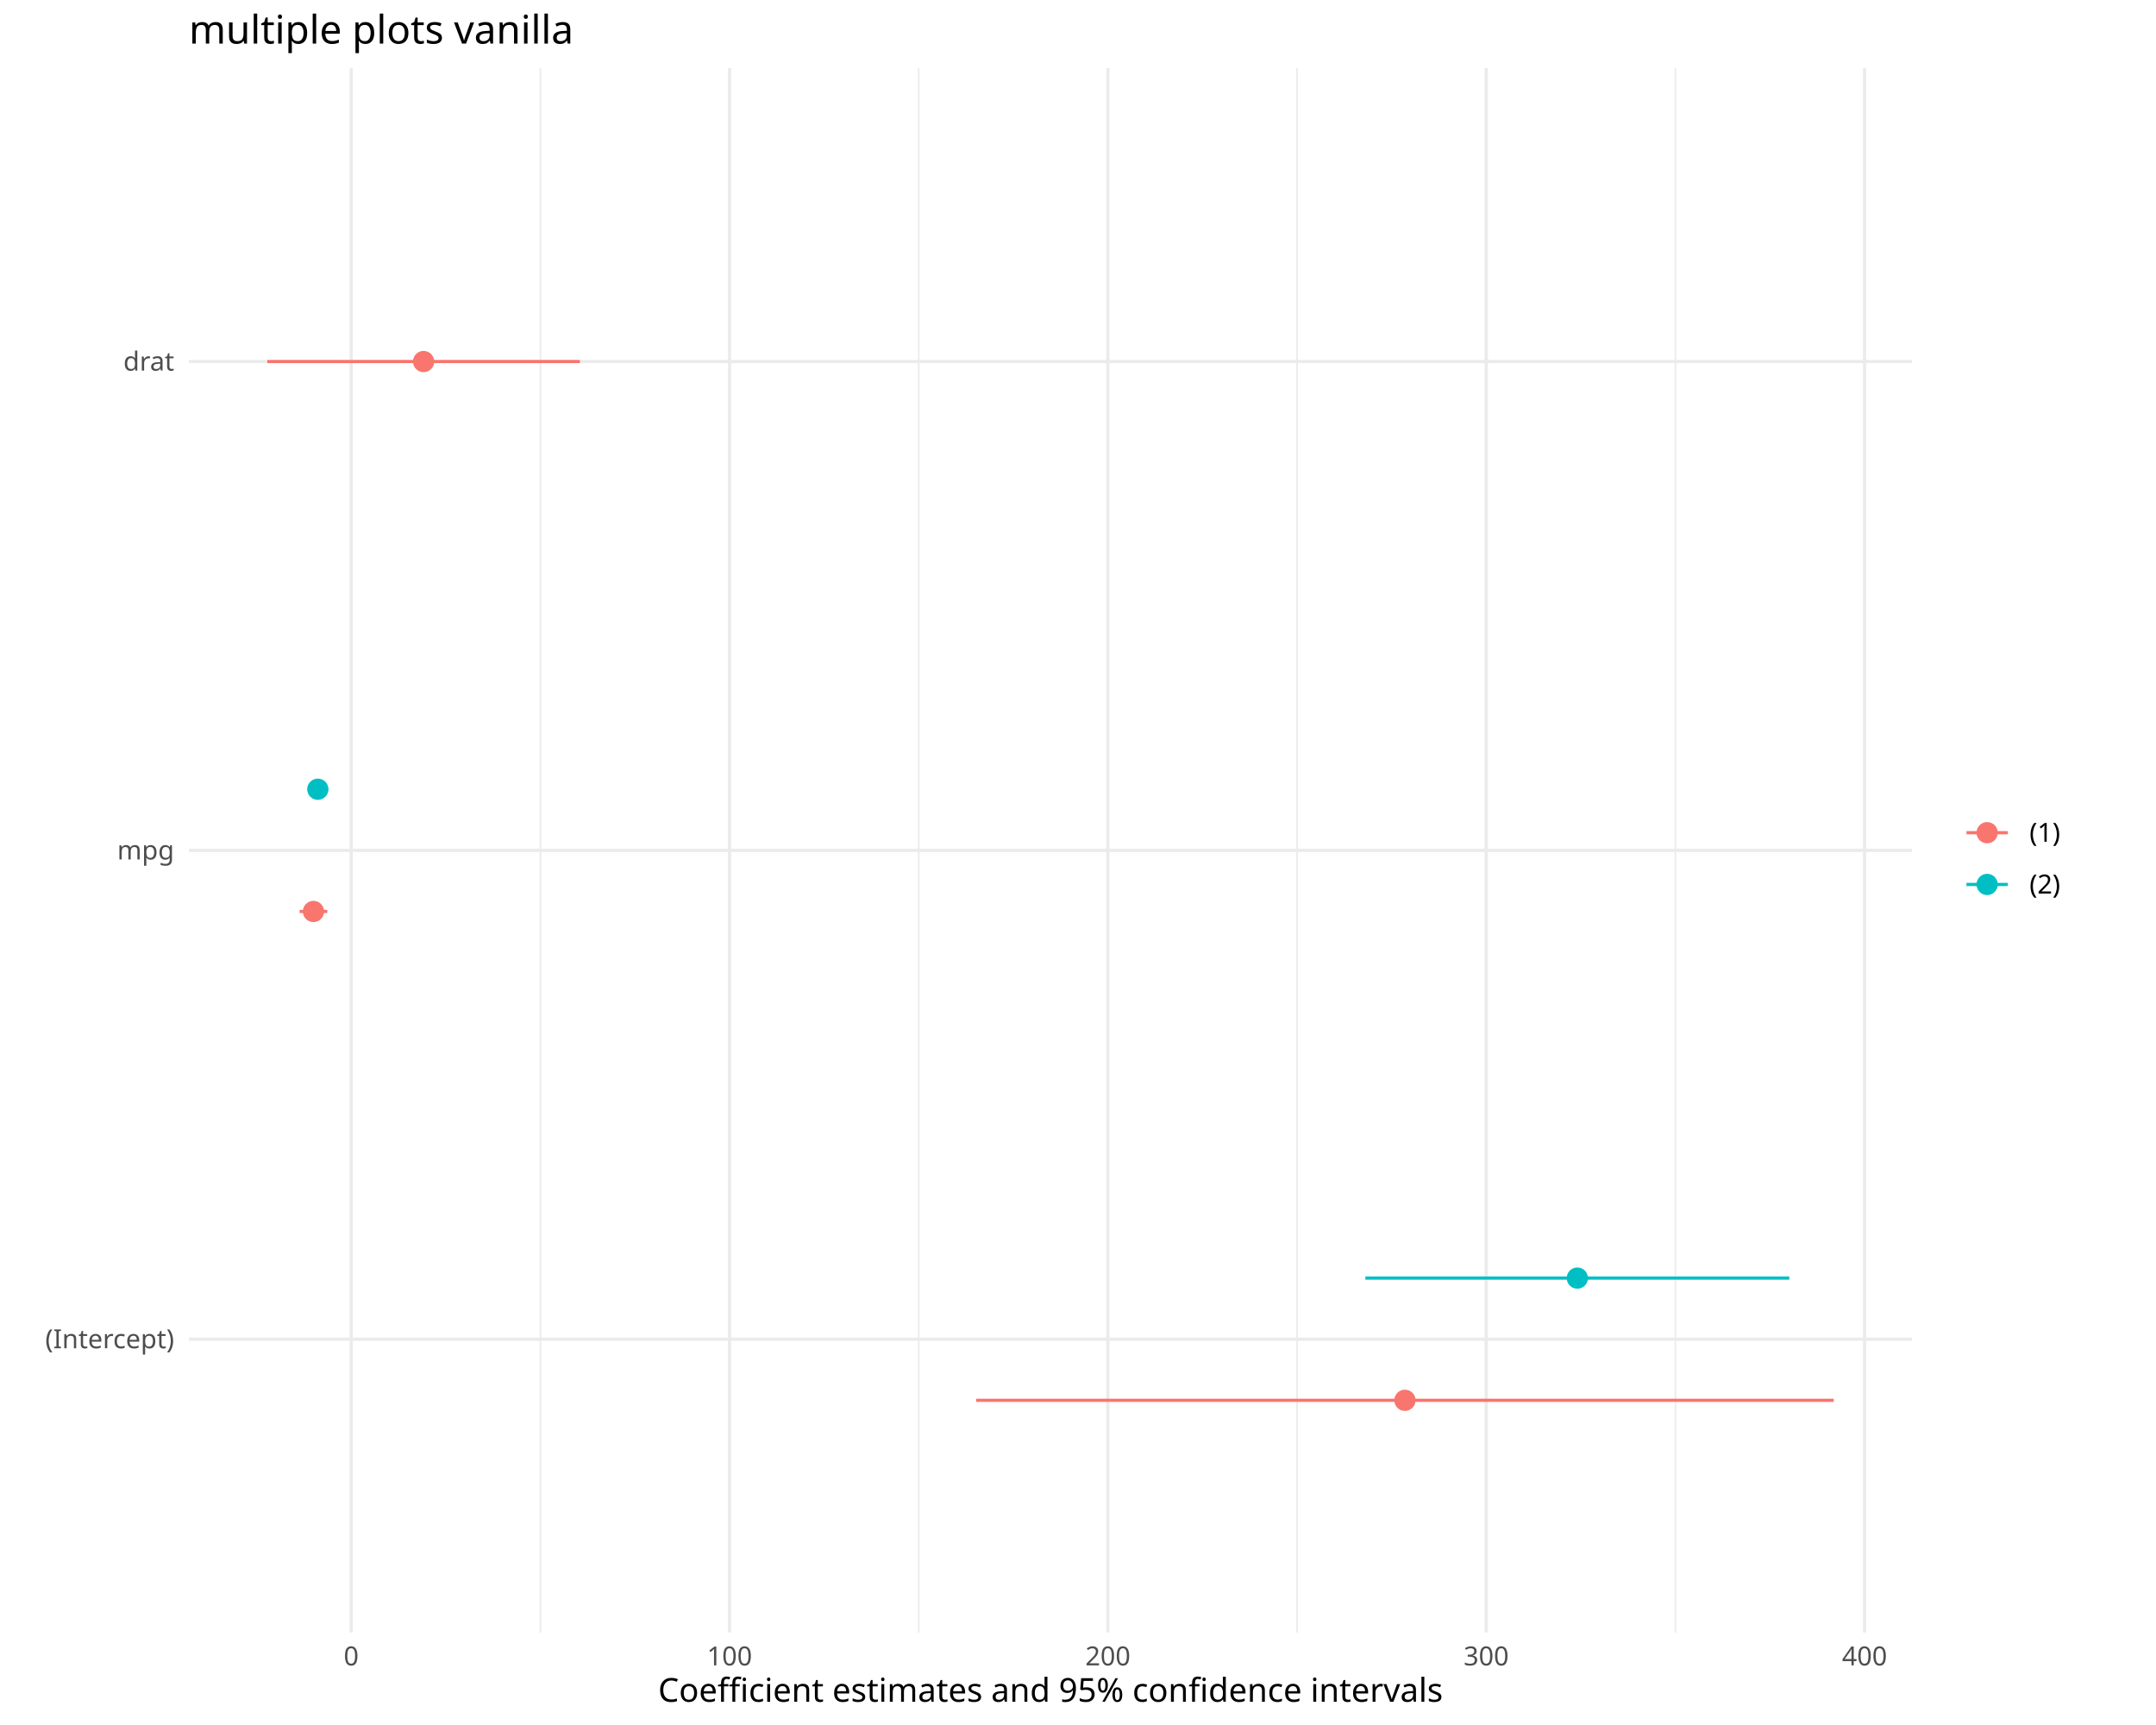
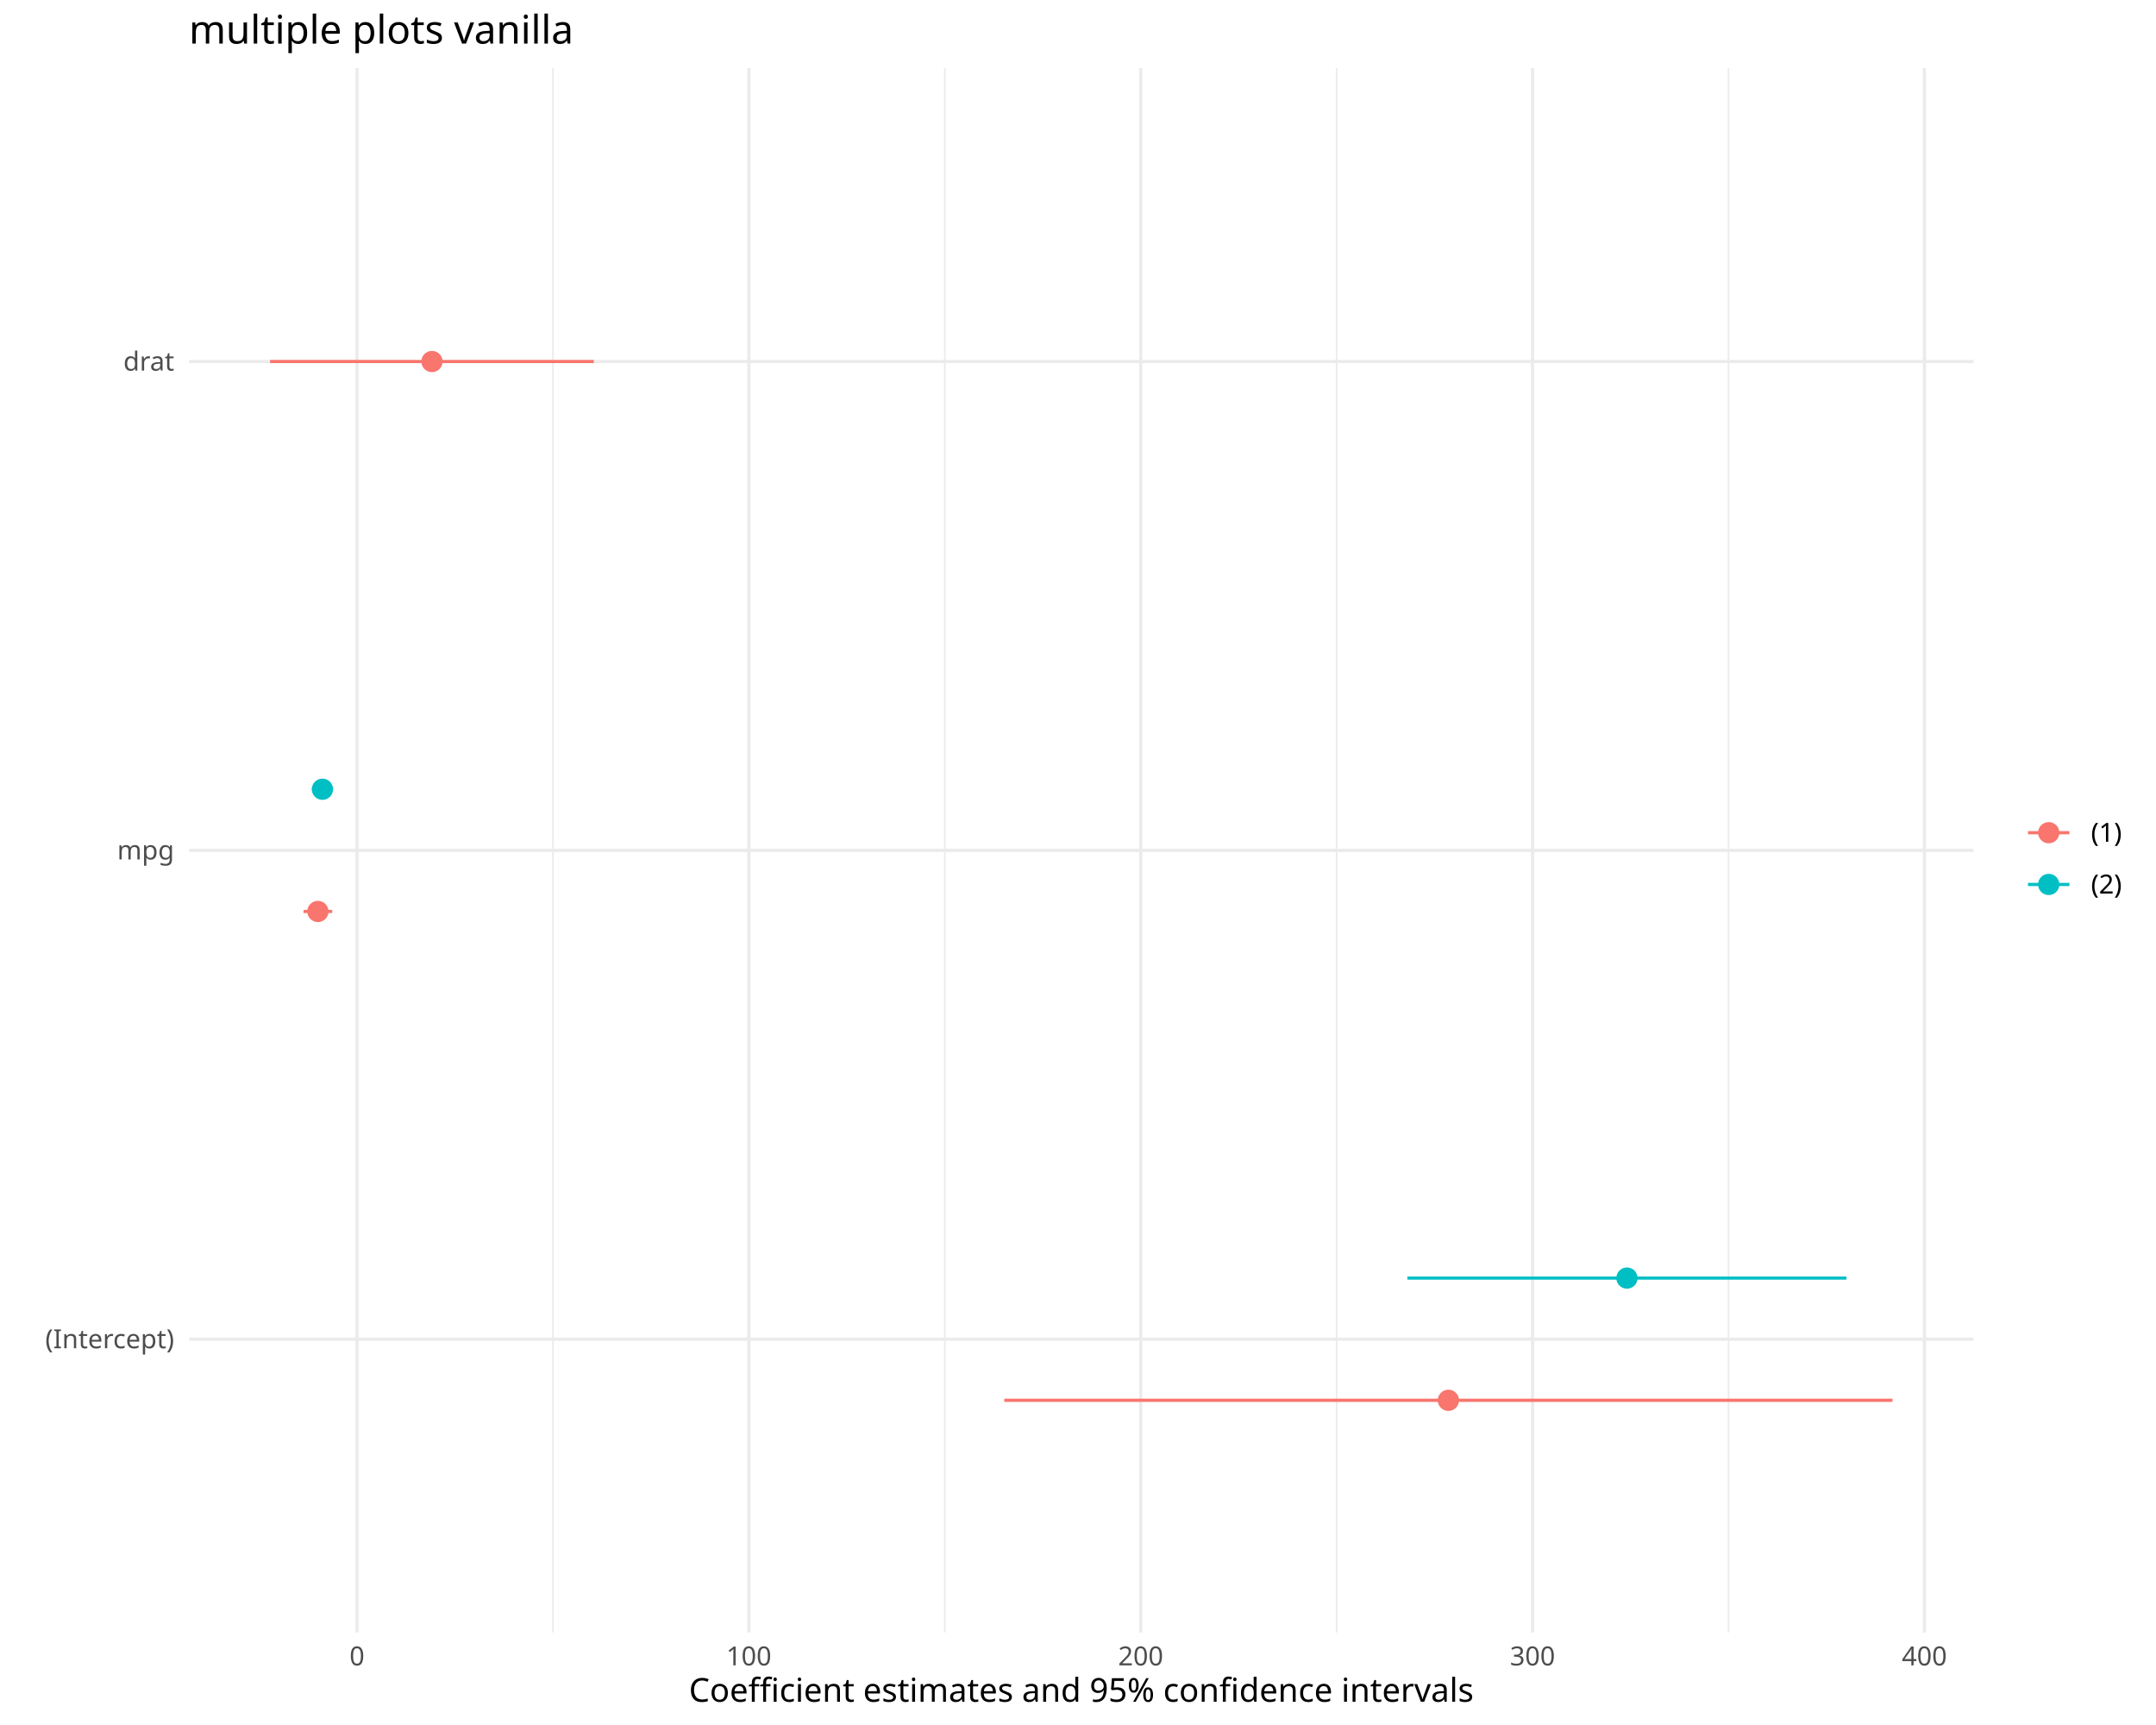
<svg xmlns="http://www.w3.org/2000/svg" class="svglite" data-engine-version="2.0" width="720.00pt" height="576.00pt" viewBox="0 0 720.00 576.00">
  <defs>
    <style type="text/css">
    .svglite line, .svglite polyline, .svglite polygon, .svglite path, .svglite rect, .svglite circle {
      fill: none;
      stroke: #000000;
      stroke-linecap: round;
      stroke-linejoin: round;
      stroke-miterlimit: 10.00;
    }
  </style>
  </defs>
  <rect width="100%" height="100%" style="stroke: none; fill: #FFFFFF;" />
  <defs>
    <clipPath id="cpMC4wMHw3MjAuMDB8MC4wMHw1NzYuMDA=">
      <rect x="0.00" y="0.00" width="720.00" height="576.00" />
    </clipPath>
  </defs>
  <g clip-path="url(#cpMC4wMHw3MjAuMDB8MC4wMHw1NzYuMDA=)">
</g>
  <defs>
-     <clipPath id="cpNjMuMTF8NjM4LjUzfDIyLjc4fDU0NS4xMQ==">
-       <rect x="63.11" y="22.78" width="575.42" height="522.33" />
+     <clipPath id="cpNjMuMTF8NjU5LjA5fDIyLjc4fDU0NS4xMQ==">
+       <rect x="63.11" y="22.78" width="595.98" height="522.33" />
    </clipPath>
  </defs>
-   <g clip-path="url(#cpNjMuMTF8NjM4LjUzfDIyLjc4fDU0NS4xMQ==)">
-     <polyline points="180.47,545.11 180.47,22.78 " style="stroke-width: 0.53; stroke: #EBEBEB; stroke-linecap: butt;" />
-     <polyline points="306.81,545.11 306.81,22.78 " style="stroke-width: 0.53; stroke: #EBEBEB; stroke-linecap: butt;" />
-     <polyline points="433.16,545.11 433.16,22.78 " style="stroke-width: 0.53; stroke: #EBEBEB; stroke-linecap: butt;" />
-     <polyline points="559.50,545.11 559.50,22.78 " style="stroke-width: 0.53; stroke: #EBEBEB; stroke-linecap: butt;" />
-     <polyline points="63.11,447.18 638.53,447.18 " style="stroke-width: 1.07; stroke: #EBEBEB; stroke-linecap: butt;" />
-     <polyline points="63.11,283.95 638.53,283.95 " style="stroke-width: 1.07; stroke: #EBEBEB; stroke-linecap: butt;" />
-     <polyline points="63.11,120.72 638.53,120.72 " style="stroke-width: 1.07; stroke: #EBEBEB; stroke-linecap: butt;" />
-     <polyline points="117.29,545.11 117.29,22.78 " style="stroke-width: 1.07; stroke: #EBEBEB; stroke-linecap: butt;" />
-     <polyline points="243.64,545.11 243.64,22.78 " style="stroke-width: 1.07; stroke: #EBEBEB; stroke-linecap: butt;" />
-     <polyline points="369.98,545.11 369.98,22.78 " style="stroke-width: 1.07; stroke: #EBEBEB; stroke-linecap: butt;" />
-     <polyline points="496.33,545.11 496.33,22.78 " style="stroke-width: 1.07; stroke: #EBEBEB; stroke-linecap: butt;" />
-     <polyline points="622.67,545.11 622.67,22.78 " style="stroke-width: 1.07; stroke: #EBEBEB; stroke-linecap: butt;" />
-     <line x1="325.99" y1="467.58" x2="612.38" y2="467.58" style="stroke-width: 1.07; stroke: #F8766D; stroke-linecap: butt;" />
-     <line x1="455.97" y1="426.77" x2="597.54" y2="426.77" style="stroke-width: 1.07; stroke: #00BFC4; stroke-linecap: butt;" />
-     <line x1="100.05" y1="304.35" x2="109.31" y2="304.35" style="stroke-width: 1.07; stroke: #F8766D; stroke-linecap: butt;" />
-     <line x1="102.76" y1="263.54" x2="109.52" y2="263.54" style="stroke-width: 1.07; stroke: #00BFC4; stroke-linecap: butt;" />
-     <line x1="89.27" y1="120.72" x2="193.65" y2="120.72" style="stroke-width: 1.07; stroke: #F8766D; stroke-linecap: butt;" />
-     <circle cx="469.18" cy="467.58" r="2.84" style="stroke-width: 1.42; stroke: #F8766D; fill: #F8766D;" />
-     <circle cx="526.75" cy="426.77" r="2.84" style="stroke-width: 1.42; stroke: #00BFC4; fill: #00BFC4;" />
-     <circle cx="104.68" cy="304.35" r="2.84" style="stroke-width: 1.42; stroke: #F8766D; fill: #F8766D;" />
-     <circle cx="106.14" cy="263.54" r="2.84" style="stroke-width: 1.42; stroke: #00BFC4; fill: #00BFC4;" />
-     <circle cx="141.46" cy="120.72" r="2.84" style="stroke-width: 1.42; stroke: #F8766D; fill: #F8766D;" />
+   <g clip-path="url(#cpNjMuMTF8NjU5LjA5fDIyLjc4fDU0NS4xMQ==)">
+     <polyline points="184.66,545.11 184.66,22.78 " style="stroke-width: 0.53; stroke: #EBEBEB; stroke-linecap: butt;" />
+     <polyline points="315.52,545.11 315.52,22.78 " style="stroke-width: 0.53; stroke: #EBEBEB; stroke-linecap: butt;" />
+     <polyline points="446.37,545.11 446.37,22.78 " style="stroke-width: 0.53; stroke: #EBEBEB; stroke-linecap: butt;" />
+     <polyline points="577.23,545.11 577.23,22.78 " style="stroke-width: 0.53; stroke: #EBEBEB; stroke-linecap: butt;" />
+     <polyline points="63.11,447.18 659.09,447.18 " style="stroke-width: 1.07; stroke: #EBEBEB; stroke-linecap: butt;" />
+     <polyline points="63.11,283.95 659.09,283.95 " style="stroke-width: 1.07; stroke: #EBEBEB; stroke-linecap: butt;" />
+     <polyline points="63.11,120.72 659.09,120.72 " style="stroke-width: 1.07; stroke: #EBEBEB; stroke-linecap: butt;" />
+     <polyline points="119.23,545.11 119.23,22.78 " style="stroke-width: 1.07; stroke: #EBEBEB; stroke-linecap: butt;" />
+     <polyline points="250.09,545.11 250.09,22.78 " style="stroke-width: 1.07; stroke: #EBEBEB; stroke-linecap: butt;" />
+     <polyline points="380.95,545.11 380.95,22.78 " style="stroke-width: 1.07; stroke: #EBEBEB; stroke-linecap: butt;" />
+     <polyline points="511.80,545.11 511.80,22.78 " style="stroke-width: 1.07; stroke: #EBEBEB; stroke-linecap: butt;" />
+     <polyline points="642.66,545.11 642.66,22.78 " style="stroke-width: 1.07; stroke: #EBEBEB; stroke-linecap: butt;" />
+     <line x1="335.38" y1="467.58" x2="632.00" y2="467.58" style="stroke-width: 1.07; stroke: #F8766D; stroke-linecap: butt;" />
+     <line x1="470.00" y1="426.77" x2="616.63" y2="426.77" style="stroke-width: 1.07; stroke: #00BFC4; stroke-linecap: butt;" />
+     <line x1="101.37" y1="304.35" x2="110.96" y2="304.35" style="stroke-width: 1.07; stroke: #F8766D; stroke-linecap: butt;" />
+     <line x1="104.18" y1="263.54" x2="111.18" y2="263.54" style="stroke-width: 1.07; stroke: #00BFC4; stroke-linecap: butt;" />
+     <line x1="90.20" y1="120.72" x2="198.31" y2="120.72" style="stroke-width: 1.07; stroke: #F8766D; stroke-linecap: butt;" />
+     <circle cx="483.69" cy="467.58" r="2.84" style="stroke-width: 1.42; stroke: #F8766D; fill: #F8766D;" />
+     <circle cx="543.32" cy="426.77" r="2.84" style="stroke-width: 1.42; stroke: #00BFC4; fill: #00BFC4;" />
+     <circle cx="106.16" cy="304.35" r="2.84" style="stroke-width: 1.42; stroke: #F8766D; fill: #F8766D;" />
+     <circle cx="107.68" cy="263.54" r="2.84" style="stroke-width: 1.42; stroke: #00BFC4; fill: #00BFC4;" />
+     <circle cx="144.26" cy="120.72" r="2.84" style="stroke-width: 1.42; stroke: #F8766D; fill: #F8766D;" />
  </g>
  <g clip-path="url(#cpMC4wMHw3MjAuMDB8MC4wMHw1NzYuMDA=)">
    <text x="58.18" y="450.20" text-anchor="end" style="font-size: 8.80px; fill: #4D4D4D; font-family: sans;" textLength="40.11px" lengthAdjust="spacingAndGlyphs">(Intercept)</text>
    <text x="58.18" y="286.98" text-anchor="end" style="font-size: 8.80px; fill: #4D4D4D; font-family: sans;" textLength="17.12px" lengthAdjust="spacingAndGlyphs">mpg</text>
    <text x="58.18" y="123.75" text-anchor="end" style="font-size: 8.80px; fill: #4D4D4D; font-family: sans;" textLength="15.16px" lengthAdjust="spacingAndGlyphs">drat</text>
-     <text x="117.29" y="556.10" text-anchor="middle" style="font-size: 8.80px; fill: #4D4D4D; font-family: sans;" textLength="4.89px" lengthAdjust="spacingAndGlyphs">0</text>
-     <text x="243.64" y="556.10" text-anchor="middle" style="font-size: 8.80px; fill: #4D4D4D; font-family: sans;" textLength="14.68px" lengthAdjust="spacingAndGlyphs">100</text>
-     <text x="369.98" y="556.10" text-anchor="middle" style="font-size: 8.80px; fill: #4D4D4D; font-family: sans;" textLength="14.68px" lengthAdjust="spacingAndGlyphs">200</text>
-     <text x="496.33" y="556.10" text-anchor="middle" style="font-size: 8.80px; fill: #4D4D4D; font-family: sans;" textLength="14.68px" lengthAdjust="spacingAndGlyphs">300</text>
-     <text x="622.67" y="556.10" text-anchor="middle" style="font-size: 8.80px; fill: #4D4D4D; font-family: sans;" textLength="14.68px" lengthAdjust="spacingAndGlyphs">400</text>
-     <text x="350.82" y="568.24" text-anchor="middle" style="font-size: 11.00px; font-family: sans;" textLength="248.89px" lengthAdjust="spacingAndGlyphs">Coefficient estimates and 95% confidence intervals</text>
-     <line x1="656.70" y1="278.05" x2="670.52" y2="278.05" style="stroke-width: 1.07; stroke: #F8766D; stroke-linecap: butt;" />
-     <circle cx="663.61" cy="278.05" r="2.84" style="stroke-width: 1.42; stroke: #F8766D; fill: #F8766D;" />
-     <line x1="656.70" y1="295.33" x2="670.52" y2="295.33" style="stroke-width: 1.07; stroke: #00BFC4; stroke-linecap: butt;" />
-     <circle cx="663.61" cy="295.33" r="2.84" style="stroke-width: 1.42; stroke: #00BFC4; fill: #00BFC4;" />
-     <text x="677.73" y="281.08" style="font-size: 8.80px; font-family: sans;" textLength="31.31px" lengthAdjust="spacingAndGlyphs">(1)</text>
-     <text x="677.73" y="298.36" style="font-size: 8.80px; font-family: sans;" textLength="31.31px" lengthAdjust="spacingAndGlyphs">(2)</text>
+     <text x="119.23" y="556.10" text-anchor="middle" style="font-size: 8.80px; fill: #4D4D4D; font-family: sans;" textLength="4.89px" lengthAdjust="spacingAndGlyphs">0</text>
+     <text x="250.09" y="556.10" text-anchor="middle" style="font-size: 8.80px; fill: #4D4D4D; font-family: sans;" textLength="14.68px" lengthAdjust="spacingAndGlyphs">100</text>
+     <text x="380.95" y="556.10" text-anchor="middle" style="font-size: 8.80px; fill: #4D4D4D; font-family: sans;" textLength="14.68px" lengthAdjust="spacingAndGlyphs">200</text>
+     <text x="511.80" y="556.10" text-anchor="middle" style="font-size: 8.80px; fill: #4D4D4D; font-family: sans;" textLength="14.68px" lengthAdjust="spacingAndGlyphs">300</text>
+     <text x="642.66" y="556.10" text-anchor="middle" style="font-size: 8.80px; fill: #4D4D4D; font-family: sans;" textLength="14.68px" lengthAdjust="spacingAndGlyphs">400</text>
+     <text x="361.10" y="568.24" text-anchor="middle" style="font-size: 11.00px; font-family: sans;" textLength="248.89px" lengthAdjust="spacingAndGlyphs">Coefficient estimates and 95% confidence intervals</text>
+     <line x1="677.25" y1="278.05" x2="691.08" y2="278.05" style="stroke-width: 1.07; stroke: #F8766D; stroke-linecap: butt;" />
+     <circle cx="684.17" cy="278.05" r="2.84" style="stroke-width: 1.42; stroke: #F8766D; fill: #F8766D;" />
+     <line x1="677.25" y1="295.33" x2="691.08" y2="295.33" style="stroke-width: 1.07; stroke: #00BFC4; stroke-linecap: butt;" />
+     <circle cx="684.17" cy="295.33" r="2.84" style="stroke-width: 1.42; stroke: #00BFC4; fill: #00BFC4;" />
+     <text x="698.29" y="281.08" style="font-size: 8.80px; font-family: sans;" textLength="10.76px" lengthAdjust="spacingAndGlyphs">(1)</text>
+     <text x="698.29" y="298.36" style="font-size: 8.80px; font-family: sans;" textLength="10.76px" lengthAdjust="spacingAndGlyphs">(2)</text>
    <text x="63.11" y="14.56" style="font-size: 13.20px; font-family: sans;" textLength="118.13px" lengthAdjust="spacingAndGlyphs">multiple plots vanilla</text>
  </g>
</svg>
